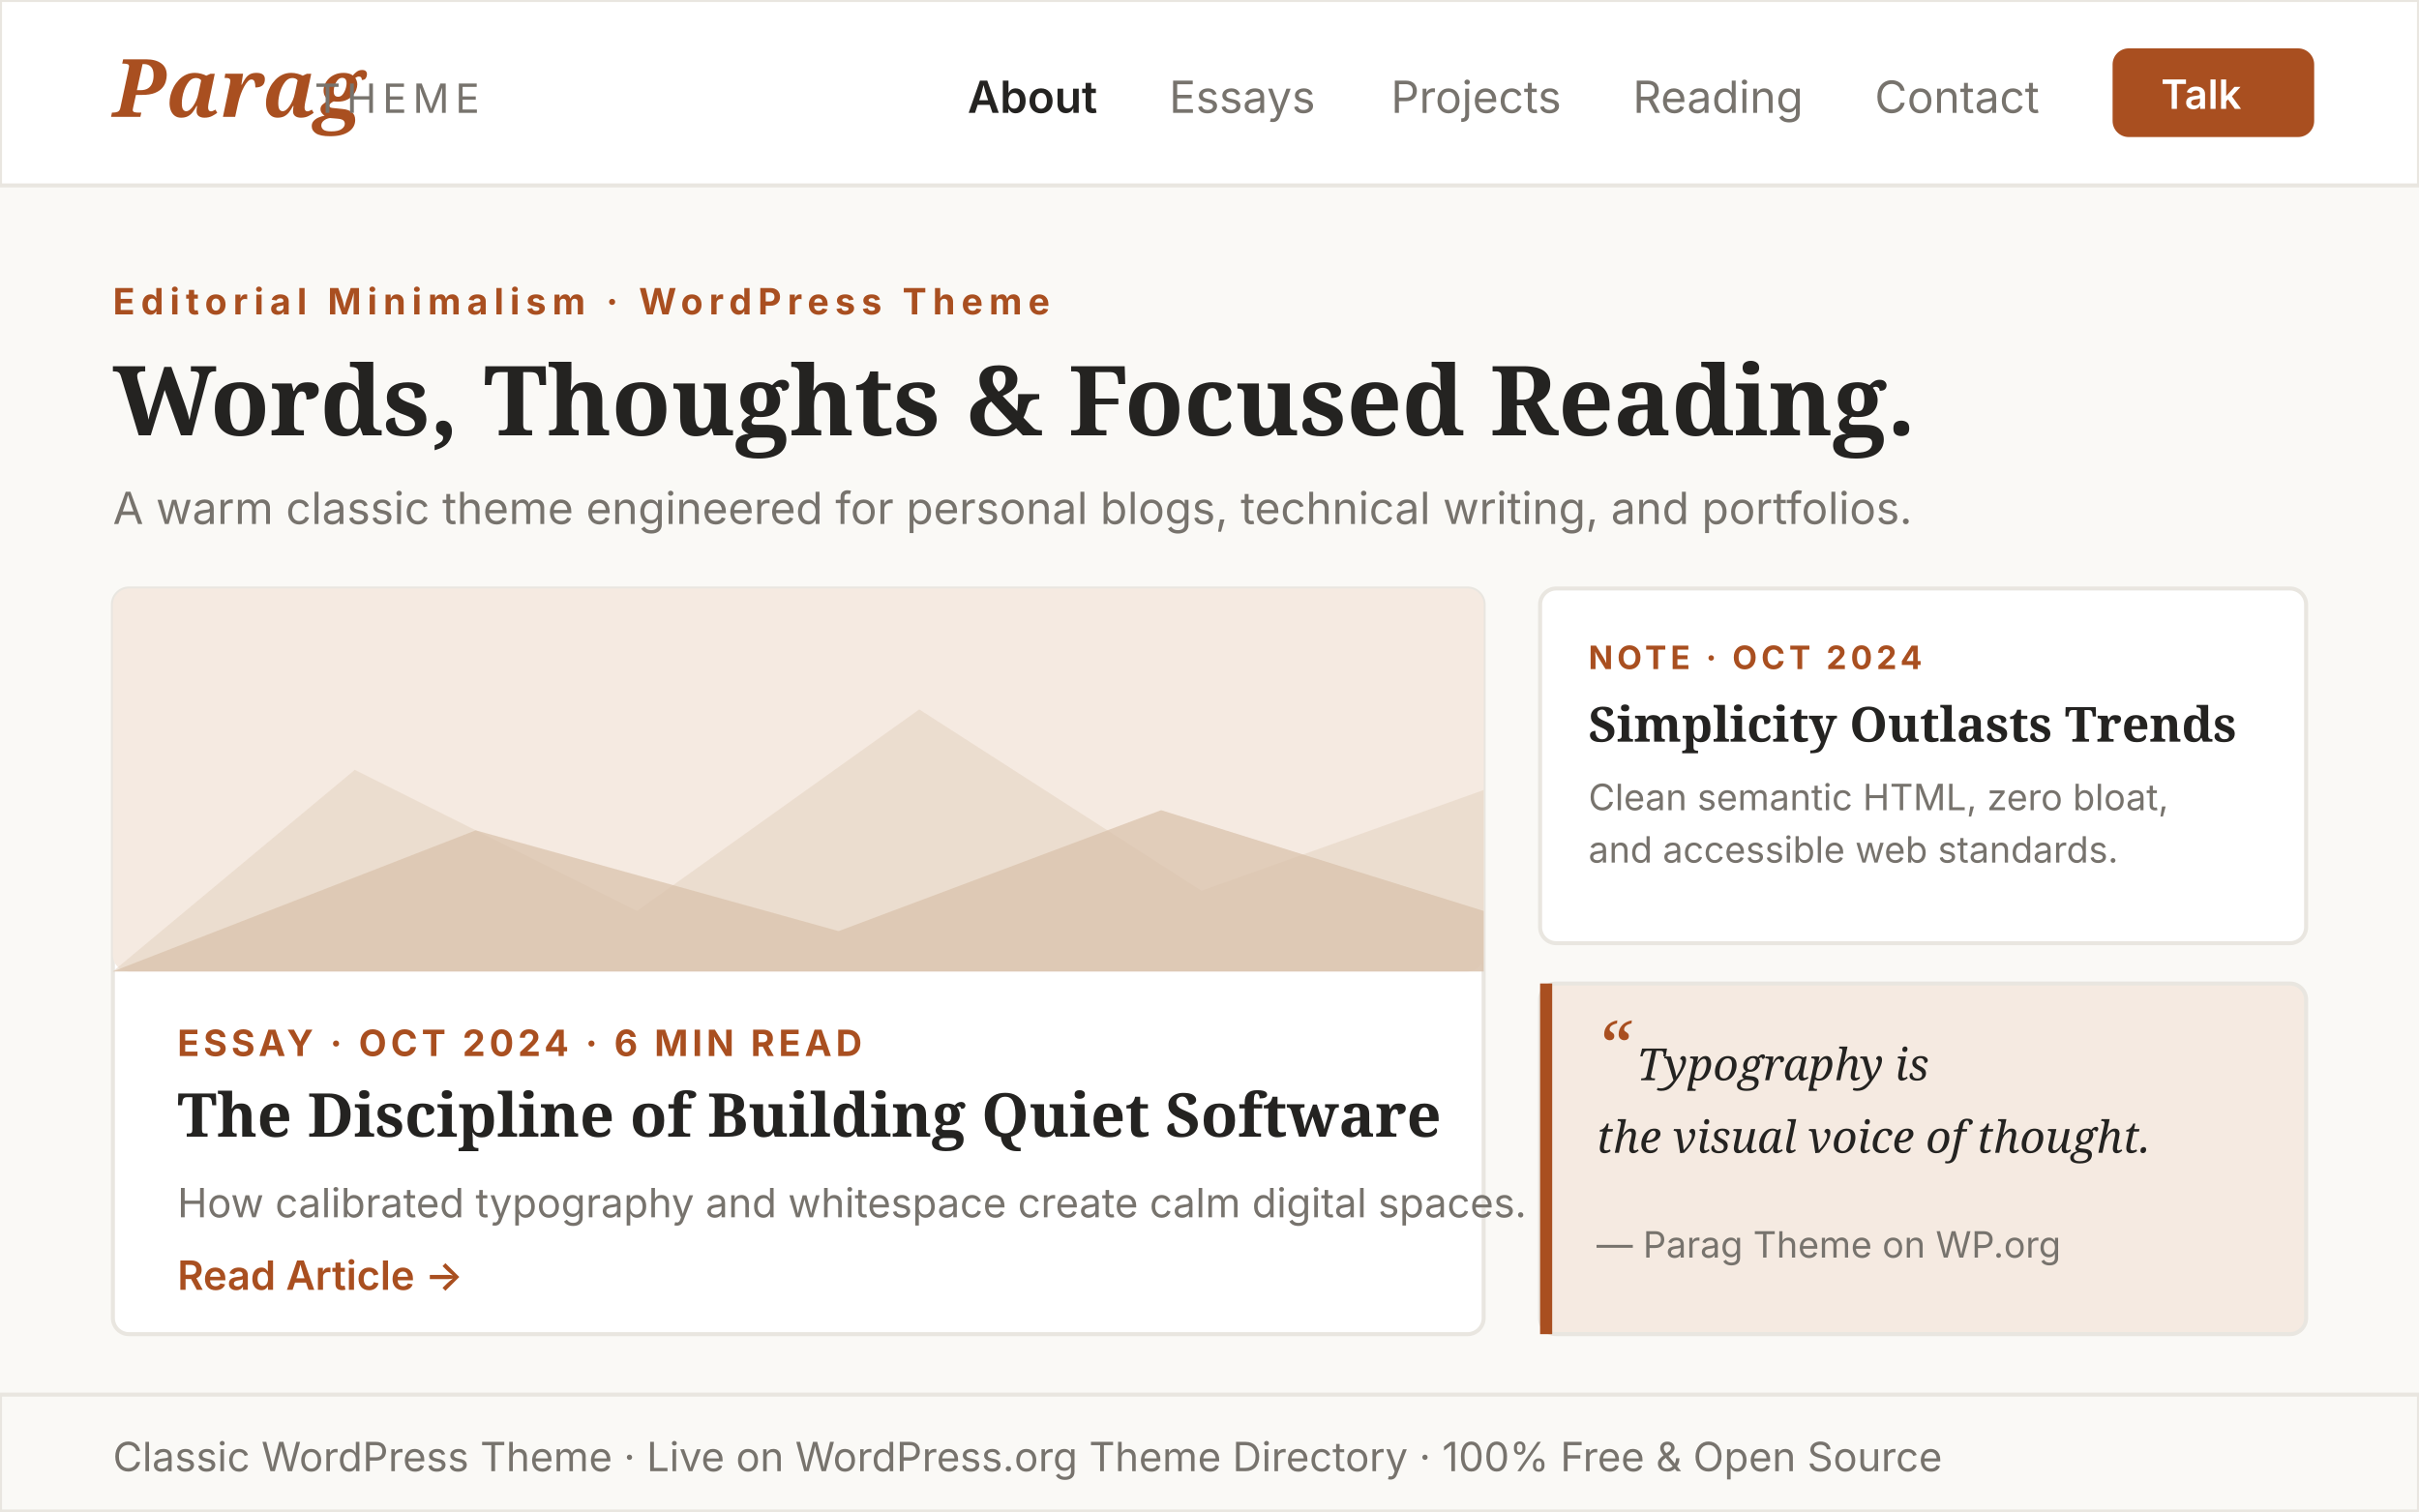
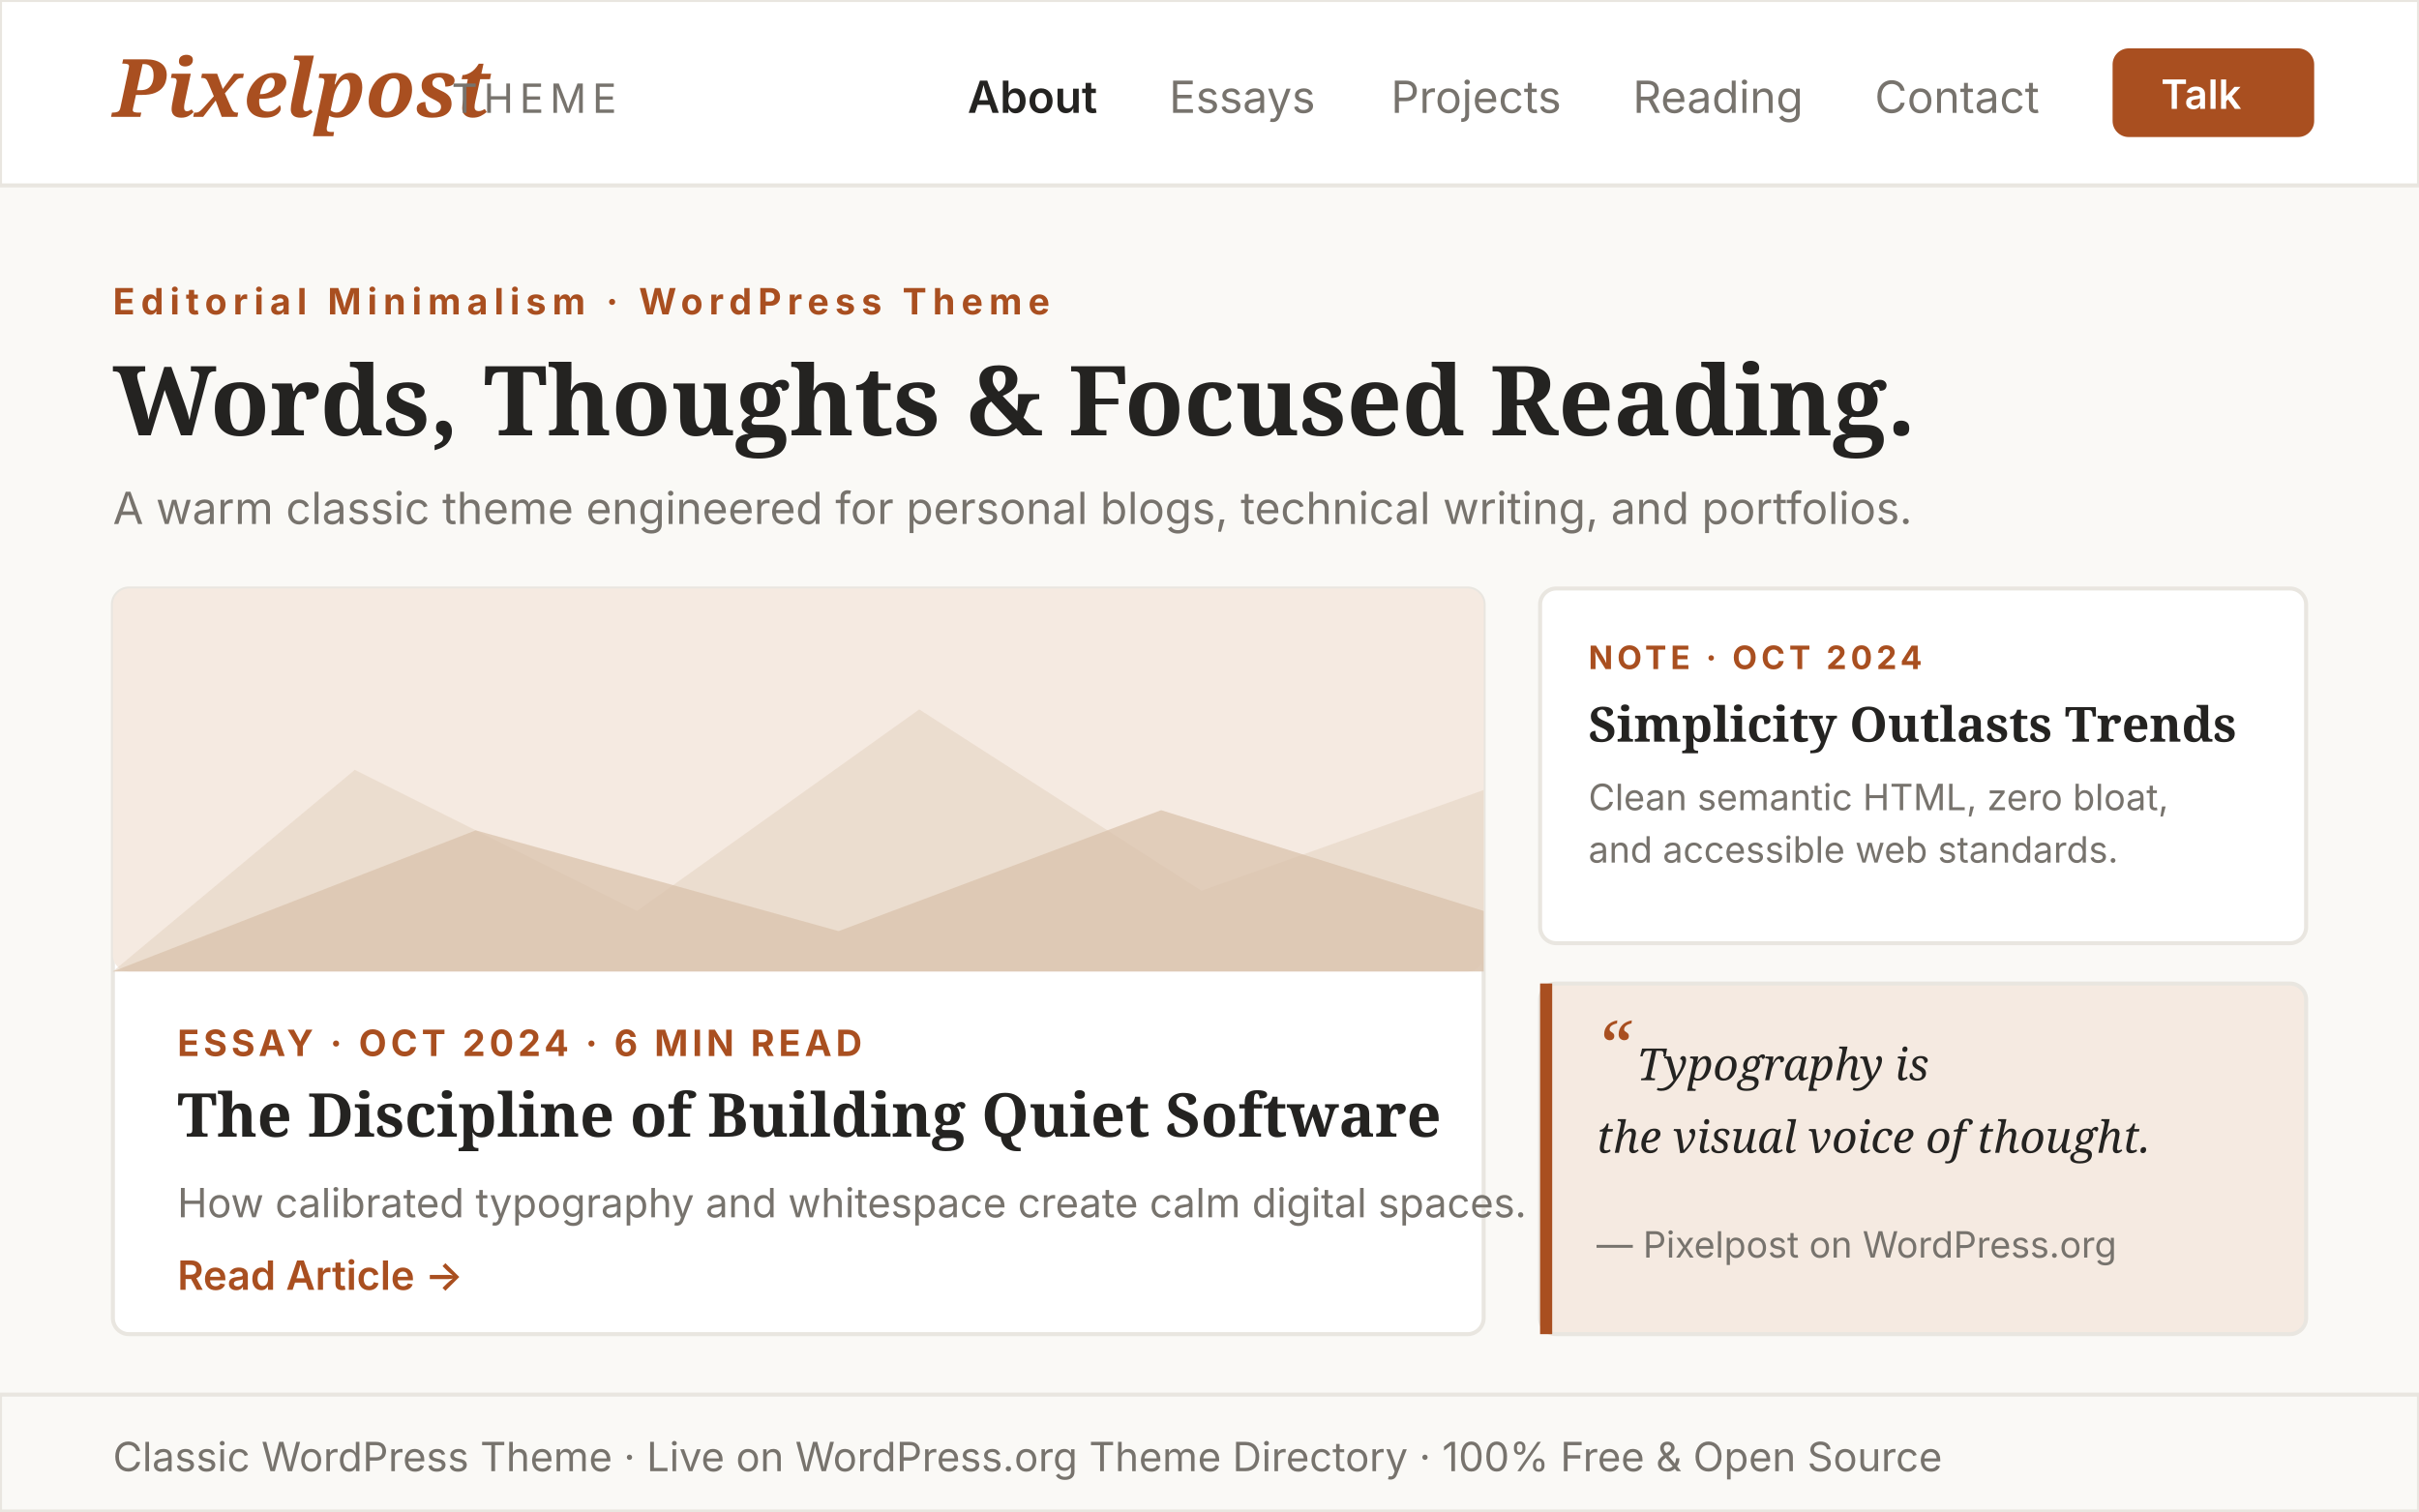
<svg xmlns="http://www.w3.org/2000/svg" viewBox="0 0 600 375" width="600" height="375">
  <rect width="600" height="375" fill="#FAF9F6" />
  <rect width="600" height="46" fill="#FFFFFF" stroke="#E9E6E0" stroke-width="1" />
-   <text x="28" y="29" fill="#A94F20" font-family="Playfair Display, Georgia, serif" font-size="20" font-weight="bold" font-style="italic">Parag</text>
-   <text x="78" y="28" fill="#77736D" font-family="Inter, sans-serif" font-size="10" letter-spacing="1.5">THEME</text>
+   <text x="28" y="29" fill="#A94F20" font-family="Playfair Display, Georgia, serif" font-size="20" font-weight="bold" font-style="italic">Pixelpost</text>
+   <text x="112" y="28" fill="#77736D" font-family="Inter, sans-serif" font-size="10" letter-spacing="1.5">THEME</text>
  <text x="240" y="28" fill="#242321" font-family="Inter, sans-serif" font-size="11" font-weight="600">About</text>
  <text x="290" y="28" fill="#77736D" font-family="Inter, sans-serif" font-size="11">Essays</text>
  <text x="345" y="28" fill="#77736D" font-family="Inter, sans-serif" font-size="11">Projects</text>
  <text x="405" y="28" fill="#77736D" font-family="Inter, sans-serif" font-size="11">Reading</text>
  <text x="465" y="28" fill="#77736D" font-family="Inter, sans-serif" font-size="11">Contact</text>
  <rect x="524" y="12" width="50" height="22" rx="4" fill="#A94F20" />
  <text x="536" y="27" fill="#FFFFFF" font-family="Inter, sans-serif" font-size="10" font-weight="600">Talk</text>
  <text x="28" y="78" fill="#A94F20" font-family="Inter, sans-serif" font-size="9" font-weight="bold" letter-spacing="1.5">Editorial Minimalism · WordPress Theme</text>
  <text x="28" y="108" fill="#242321" font-family="Playfair Display, Georgia, serif" font-size="24" font-weight="bold">Words, Thoughts &amp; Focused Reading.</text>
  <text x="28" y="130" fill="#77736D" font-family="Inter, sans-serif" font-size="11" leading="1.6">A warm classic theme engineered for personal blogs, technical writing, and portfolios.</text>
  <g transform="translate(28, 146)">
    <rect width="340" height="185" rx="4" fill="#FFFFFF" stroke="#E9E6E0" stroke-width="1" />
    <rect width="340" height="95" rx="4" fill="#F5EAE1" />
    <path d="M0,95 L60,45 L130,80 L200,30 L270,75 L340,50 L340,95 Z" fill="#E5D4C3" opacity="0.6" />
    <path d="M0,95 L90,60 L180,85 L260,55 L340,80 L340,95 Z" fill="#D9C1AA" opacity="0.7" />
    <text x="16" y="116" fill="#A94F20" font-family="Inter, sans-serif" font-size="9" font-weight="bold" letter-spacing="1">ESSAY · OCT 2024 · 6 MIN READ</text>
    <text x="16" y="136" fill="#242321" font-family="Playfair Display, Georgia, serif" font-size="15" font-weight="bold">The Discipline of Building Quiet Software</text>
    <text x="16" y="156" fill="#77736D" font-family="Inter, sans-serif" font-size="10">How calibrated typography and whitespace create calm digital spaces.</text>
    <text x="16" y="174" fill="#A94F20" font-family="Inter, sans-serif" font-size="10" font-weight="600">Read Article →</text>
  </g>
  <g transform="translate(382, 146)">
    <rect width="190" height="88" rx="4" fill="#FFFFFF" stroke="#E9E6E0" stroke-width="1" />
    <text x="12" y="20" fill="#A94F20" font-family="Inter, sans-serif" font-size="8" font-weight="bold" letter-spacing="1">NOTE · OCT 2024</text>
    <text x="12" y="38" fill="#242321" font-family="Playfair Display, Georgia, serif" font-size="12" font-weight="bold">Simplicity Outlasts Trends</text>
    <text x="12" y="55" fill="#77736D" font-family="Inter, sans-serif" font-size="9">Clean semantic HTML, zero bloat,</text>
    <text x="12" y="68" fill="#77736D" font-family="Inter, sans-serif" font-size="9">and accessible web standards.</text>
    <g transform="translate(0, 98)">
      <rect width="190" height="87" rx="4" fill="#F5EAE1" stroke="#E9E6E0" stroke-width="1" />
      <rect x="0" y="0" width="3" height="87" fill="#A94F20" />
      <text x="14" y="22" fill="#A94F20" font-family="Playfair Display, Georgia, serif" font-size="18" font-style="italic">“</text>
      <text x="24" y="24" fill="#242321" font-family="Playfair Display, Georgia, serif" font-size="11" font-style="italic">Typography is</text>
      <text x="14" y="42" fill="#242321" font-family="Playfair Display, Georgia, serif" font-size="11" font-style="italic">the visual voice of thought.</text>
-       <text x="14" y="68" fill="#77736D" font-family="Inter, sans-serif" font-size="9">— Parag Theme on WP.org</text>
+       <text x="14" y="68" fill="#77736D" font-family="Inter, sans-serif" font-size="9">— Pixelpost on WordPress.org</text>
    </g>
  </g>
  <rect y="346" width="600" height="29" fill="#FAF9F6" stroke="#E9E6E0" stroke-width="1" />
  <text x="28" y="365" fill="#77736D" font-family="Inter, sans-serif" font-size="10">Classic WordPress Theme · Live on WordPress.org Theme Directory · 100% Free &amp; Open Source</text>
</svg>
